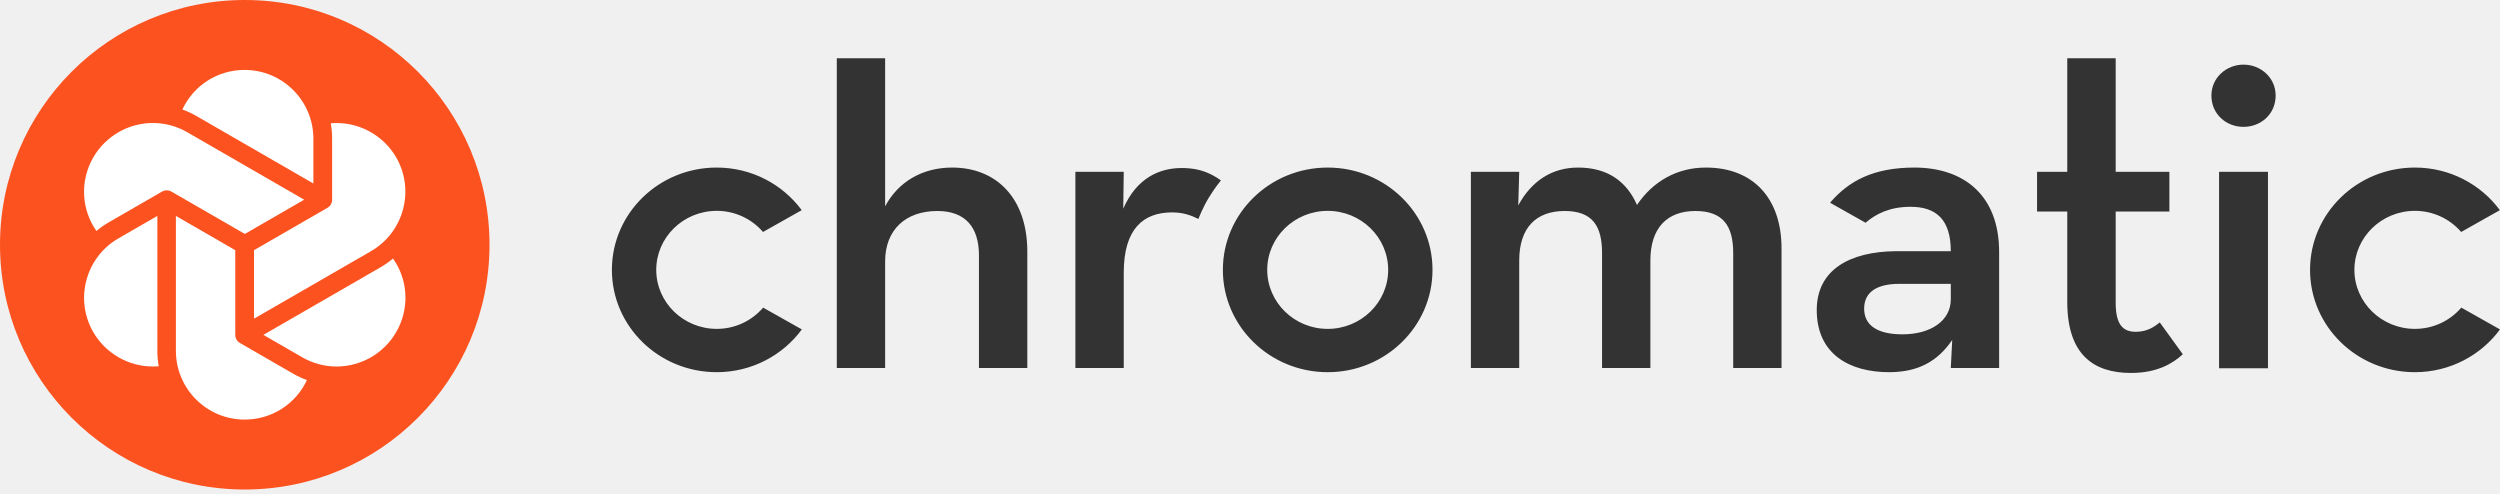
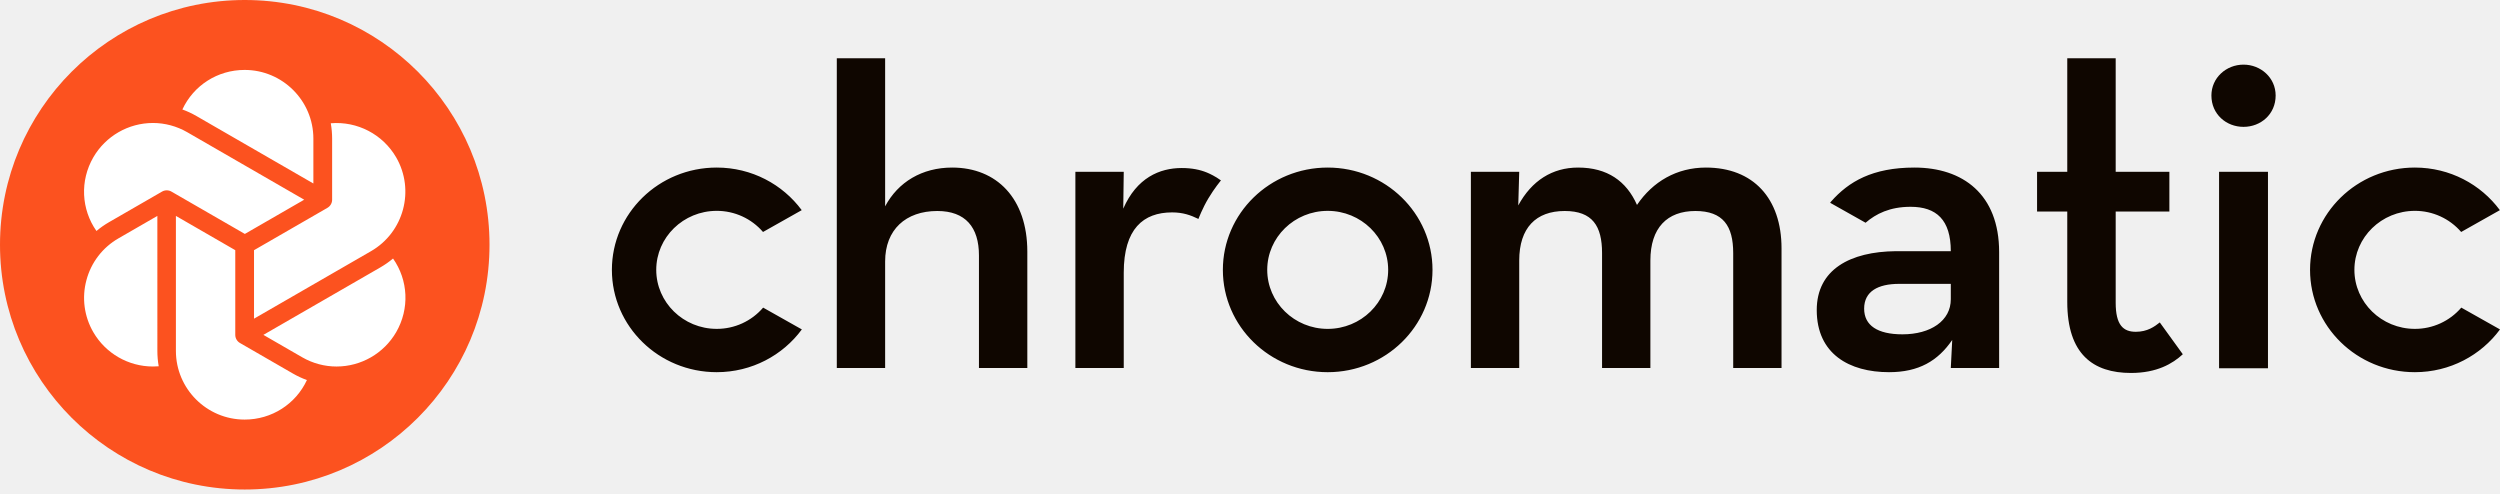
<svg xmlns="http://www.w3.org/2000/svg" width="512px" height="101px" viewBox="0 0 512 101" version="1.1" preserveAspectRatio="xMidYMid">
  <g>
-     <path d="M392.073,34.317 C401.973,34.317 409.422,39.768 409.422,51.634 L409.422,75.362 L399.524,75.362 L399.815,69.622 C396.87,73.927 392.952,76.222 386.875,76.222 C378.739,76.222 372.069,72.493 372.069,63.499 C372.069,55.169 378.934,51.54 388.248,51.442 L399.524,51.442 C399.524,45.03 396.582,42.352 391.29,42.352 C387.029,42.352 384.192,43.79 382.07,45.618 L374.919,41.589 L374.819,41.49 C374.882,41.418 374.943,41.343 375.005,41.277 C378.613,37.185 383.49,34.317 392.073,34.317 L392.073,34.317 Z M399.524,61.293 L399.524,58.136 L388.935,58.136 C384.621,58.136 381.777,59.669 381.777,63.212 C381.777,66.654 384.523,68.47 389.62,68.47 C395.406,68.471 399.524,65.695 399.524,61.293 Z M504.074,62.999 L512,67.466 C508.102,72.76 501.752,76.222 494.562,76.222 C482.705,76.222 473.098,66.839 473.098,55.267 C473.098,43.698 482.705,34.316 494.562,34.316 C501.742,34.316 508.072,37.764 511.975,43.039 L504.048,47.509 C501.667,44.753 498.203,43.173 494.562,43.182 C487.735,43.182 482.181,48.603 482.181,55.266 C482.181,61.928 487.735,67.352 494.562,67.352 C498.218,67.365 501.694,65.773 504.074,62.999 L504.074,62.999 Z M156.292,62.999 L164.218,67.466 C160.32,72.76 153.97,76.222 146.78,76.222 C134.923,76.222 125.315,66.839 125.315,55.267 C125.315,43.698 134.922,34.316 146.78,34.316 C153.959,34.316 160.291,37.764 164.193,43.039 L156.266,47.509 C153.886,44.753 150.422,43.173 146.78,43.182 C139.954,43.182 134.399,48.603 134.399,55.266 C134.399,61.928 139.954,67.352 146.78,67.352 C150.436,67.365 153.913,65.774 156.292,62.999 L156.292,62.999 Z M301.235,35.179 L311.136,35.179 L310.94,42.068 C313.688,36.998 317.902,34.317 323.197,34.317 C329.175,34.317 333.101,37.088 335.256,41.97 C338.49,37.187 343.392,34.317 349.371,34.317 C359.076,34.317 364.858,40.633 364.858,50.867 L364.858,75.361 L354.96,75.361 L354.96,51.825 C354.96,46.275 352.898,43.213 347.214,43.213 C341.435,43.213 337.999,46.659 337.999,53.358 L337.999,75.362 L328.101,75.362 L328.101,51.825 C328.101,46.275 326.137,43.213 320.451,43.213 C314.567,43.213 311.137,46.659 311.137,53.358 L311.137,75.362 L301.236,75.362 L301.236,35.179 L301.235,35.179 Z M171.377,11.935 L181.275,11.935 L181.275,42.257 C183.925,37.284 188.828,34.317 195.008,34.317 C204.119,34.317 210.396,40.633 210.396,51.541 L210.396,75.362 L200.49,75.362 L200.49,52.305 C200.49,46.563 197.749,43.213 191.961,43.213 C185.492,43.213 181.275,47.042 181.275,53.549 L181.275,75.361 L171.377,75.361 L171.377,11.935 Z M271.909,34.317 C283.771,34.317 293.377,43.698 293.377,55.269 C293.377,66.839 283.771,76.224 271.909,76.224 C260.055,76.224 250.443,66.84 250.443,55.269 C250.443,43.698 260.055,34.317 271.909,34.317 Z M271.909,43.185 C265.086,43.185 259.529,48.604 259.529,55.269 C259.529,61.931 265.086,67.355 271.909,67.355 C278.744,67.355 284.298,61.931 284.298,55.269 C284.298,48.604 278.744,43.183 271.909,43.185 Z M220.238,35.179 L230.143,35.179 L230.042,42.735 C232.793,36.421 237.495,34.411 242.005,34.411 C244.115,34.411 245.777,34.758 247.191,35.342 C247.748,35.569 248.913,36.116 250.047,36.944 C250.047,36.944 248.674,38.61 247.468,40.637 C246.255,42.665 245.437,44.84 245.437,44.84 C243.868,44.076 242.298,43.499 240.046,43.499 C234.163,43.499 230.143,46.847 230.143,55.844 L230.143,75.362 L220.238,75.362 L220.238,35.179 Z M454.465,75.422 L454.465,35.179 L464.481,35.179 L464.481,75.422 L454.465,75.422 Z M452.896,19.562 C452.896,15.922 455.938,13.237 459.472,13.237 C463.008,13.237 466.052,15.922 466.052,19.562 C466.052,23.393 463.008,25.981 459.472,25.981 C455.937,25.981 452.896,23.394 452.896,19.562 Z M423.376,61.818 L423.376,43.323 L417.19,43.323 L417.19,35.179 L423.376,35.179 L423.376,11.935 L433.293,11.935 L433.293,35.18 L444.289,35.18 L444.289,43.323 L433.293,43.323 L433.293,62.007 C433.293,66.608 434.865,67.95 437.416,67.95 C439.775,67.95 441.246,66.894 442.325,66.032 L447.039,72.548 C444.975,74.466 441.735,76.382 436.433,76.382 C428.679,76.382 423.375,72.549 423.376,61.818 Z" fill="#333333" />
+     <path d="M392.073,34.317 C401.973,34.317 409.422,39.768 409.422,51.634 L409.422,75.362 L399.524,75.362 L399.815,69.622 C396.87,73.927 392.952,76.222 386.875,76.222 C378.739,76.222 372.069,72.493 372.069,63.499 C372.069,55.169 378.934,51.54 388.248,51.442 L399.524,51.442 C399.524,45.03 396.582,42.352 391.29,42.352 C387.029,42.352 384.192,43.79 382.07,45.618 L374.919,41.589 L374.819,41.49 C374.882,41.418 374.943,41.343 375.005,41.277 C378.613,37.185 383.49,34.317 392.073,34.317 L392.073,34.317 Z M399.524,61.293 L399.524,58.136 L388.935,58.136 C384.621,58.136 381.777,59.669 381.777,63.212 C381.777,66.654 384.523,68.47 389.62,68.47 C395.406,68.471 399.524,65.695 399.524,61.293 Z M504.074,62.999 L512,67.466 C508.102,72.76 501.752,76.222 494.562,76.222 C482.705,76.222 473.098,66.839 473.098,55.267 C473.098,43.698 482.705,34.316 494.562,34.316 C501.742,34.316 508.072,37.764 511.975,43.039 L504.048,47.509 C501.667,44.753 498.203,43.173 494.562,43.182 C487.735,43.182 482.181,48.603 482.181,55.266 C482.181,61.928 487.735,67.352 494.562,67.352 C498.218,67.365 501.694,65.773 504.074,62.999 L504.074,62.999 Z M156.292,62.999 L164.218,67.466 C160.32,72.76 153.97,76.222 146.78,76.222 C134.923,76.222 125.315,66.839 125.315,55.267 C125.315,43.698 134.922,34.316 146.78,34.316 C153.959,34.316 160.291,37.764 164.193,43.039 L156.266,47.509 C153.886,44.753 150.422,43.173 146.78,43.182 C139.954,43.182 134.399,48.603 134.399,55.266 C134.399,61.928 139.954,67.352 146.78,67.352 C150.436,67.365 153.913,65.774 156.292,62.999 L156.292,62.999 Z M301.235,35.179 L311.136,35.179 L310.94,42.068 C313.688,36.998 317.902,34.317 323.197,34.317 C329.175,34.317 333.101,37.088 335.256,41.97 C338.49,37.187 343.392,34.317 349.371,34.317 C359.076,34.317 364.858,40.633 364.858,50.867 L364.858,75.361 L354.96,75.361 L354.96,51.825 C354.96,46.275 352.898,43.213 347.214,43.213 C341.435,43.213 337.999,46.659 337.999,53.358 L337.999,75.362 L328.101,75.362 L328.101,51.825 C328.101,46.275 326.137,43.213 320.451,43.213 C314.567,43.213 311.137,46.659 311.137,53.358 L311.137,75.362 L301.236,75.362 L301.236,35.179 L301.235,35.179 Z M171.377,11.935 L181.275,11.935 L181.275,42.257 C183.925,37.284 188.828,34.317 195.008,34.317 C204.119,34.317 210.396,40.633 210.396,51.541 L210.396,75.362 L200.49,75.362 L200.49,52.305 C200.49,46.563 197.749,43.213 191.961,43.213 C185.492,43.213 181.275,47.042 181.275,53.549 L181.275,75.361 L171.377,75.361 L171.377,11.935 Z M271.909,34.317 C283.771,34.317 293.377,43.698 293.377,55.269 C293.377,66.839 283.771,76.224 271.909,76.224 C260.055,76.224 250.443,66.84 250.443,55.269 C250.443,43.698 260.055,34.317 271.909,34.317 Z M271.909,43.185 C265.086,43.185 259.529,48.604 259.529,55.269 C259.529,61.931 265.086,67.355 271.909,67.355 C278.744,67.355 284.298,61.931 284.298,55.269 C284.298,48.604 278.744,43.183 271.909,43.185 Z M220.238,35.179 L230.143,35.179 L230.042,42.735 C232.793,36.421 237.495,34.411 242.005,34.411 C244.115,34.411 245.777,34.758 247.191,35.342 C247.748,35.569 248.913,36.116 250.047,36.944 C250.047,36.944 248.674,38.61 247.468,40.637 C246.255,42.665 245.437,44.84 245.437,44.84 C243.868,44.076 242.298,43.499 240.046,43.499 C234.163,43.499 230.143,46.847 230.143,55.844 L230.143,75.362 L220.238,75.362 L220.238,35.179 Z M454.465,75.422 L454.465,35.179 L464.481,35.179 L464.481,75.422 L454.465,75.422 Z M452.896,19.562 C452.896,15.922 455.938,13.237 459.472,13.237 C463.008,13.237 466.052,15.922 466.052,19.562 C466.052,23.393 463.008,25.981 459.472,25.981 C455.937,25.981 452.896,23.394 452.896,19.562 Z M423.376,61.818 L423.376,43.323 L417.19,43.323 L417.19,35.179 L423.376,35.179 L423.376,11.935 L433.293,11.935 L433.293,35.18 L444.289,35.18 L444.289,43.323 L433.293,43.323 L433.293,62.007 C433.293,66.608 434.865,67.95 437.416,67.95 C439.775,67.95 441.246,66.894 442.325,66.032 L447.039,72.548 C444.975,74.466 441.735,76.382 436.433,76.382 C428.679,76.382 423.375,72.549 423.376,61.818 Z" fill="#0f0600" />
    <circle fill="#FC521F" cx="50.126" cy="50.126" r="50.126" />
    <path d="M61.905,73.179 L53.94,68.582 L77.903,54.76 C78.822,54.23 79.687,53.622 80.493,52.944 C83.608,57.379 83.913,63.218 81.137,68.028 C78.609,72.379 73.96,75.058 68.928,75.063 C66.473,75.063 64.047,74.413 61.905,73.178 L61.905,73.179 L61.905,73.179 Z M59.986,76.499 C60.905,77.03 61.865,77.477 62.857,77.836 C60.569,82.746 55.661,85.93 50.102,85.93 C42.342,85.93 36.025,79.62 36.025,71.865 L36.025,44.219 L48.183,51.236 L48.183,68.583 C48.183,69.268 48.549,69.901 49.142,70.243 L59.986,76.499 L59.986,76.499 Z M31.313,75.061 C26.284,75.056 21.637,72.379 19.11,68.03 C17.234,64.803 16.729,60.959 17.706,57.357 C18.663,53.747 21.025,50.671 24.265,48.814 L32.227,44.219 L32.229,71.86 C32.229,72.921 32.319,73.973 32.504,75.015 C32.108,75.046 31.709,75.061 31.313,75.061 L31.313,75.061 Z M62.299,40.898 L50.145,47.91 L35.107,39.237 C34.513,38.895 33.783,38.895 33.189,39.237 L22.345,45.492 C21.426,46.02 20.56,46.625 19.753,47.307 C16.641,42.873 16.336,37.032 19.11,32.223 C21.637,27.872 26.286,25.192 31.318,25.186 C33.771,25.186 36.199,25.84 38.34,27.074 L62.299,40.898 Z M50.102,14.322 C57.866,14.322 64.179,20.632 64.179,28.39 L64.179,37.58 L40.224,23.76 C39.307,23.229 38.346,22.781 37.35,22.421 C39.636,17.507 44.546,14.322 50.102,14.322 Z M81.136,32.227 C85.015,38.945 82.704,47.565 75.981,51.443 L52.022,65.264 L52.022,51.238 L67.059,42.563 C67.653,42.22 68.02,41.588 68.02,40.903 L68.02,28.39 C68.02,27.334 67.924,26.281 67.743,25.244 C73.181,24.791 78.394,27.509 81.136,32.227 Z" fill="#FFFFFF" />
  </g>
</svg>
